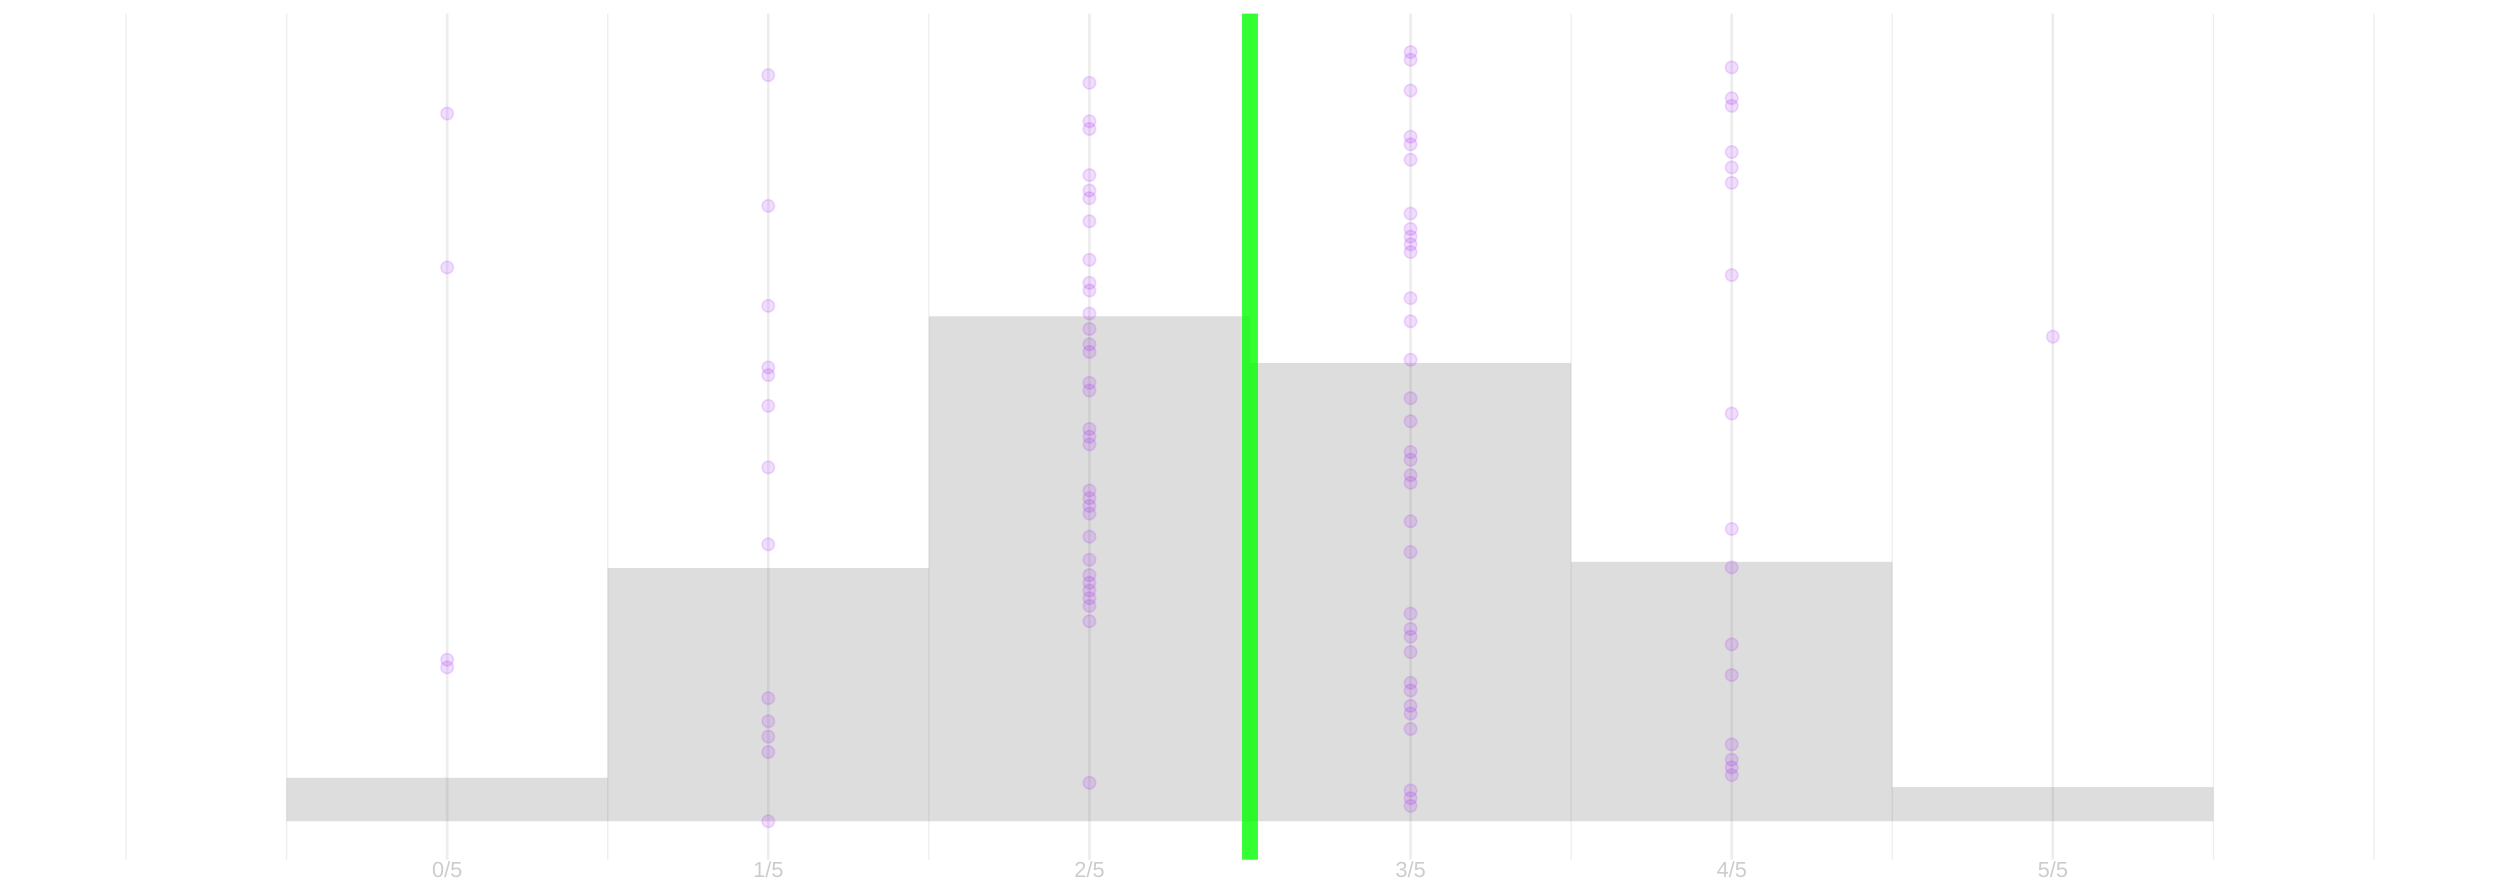
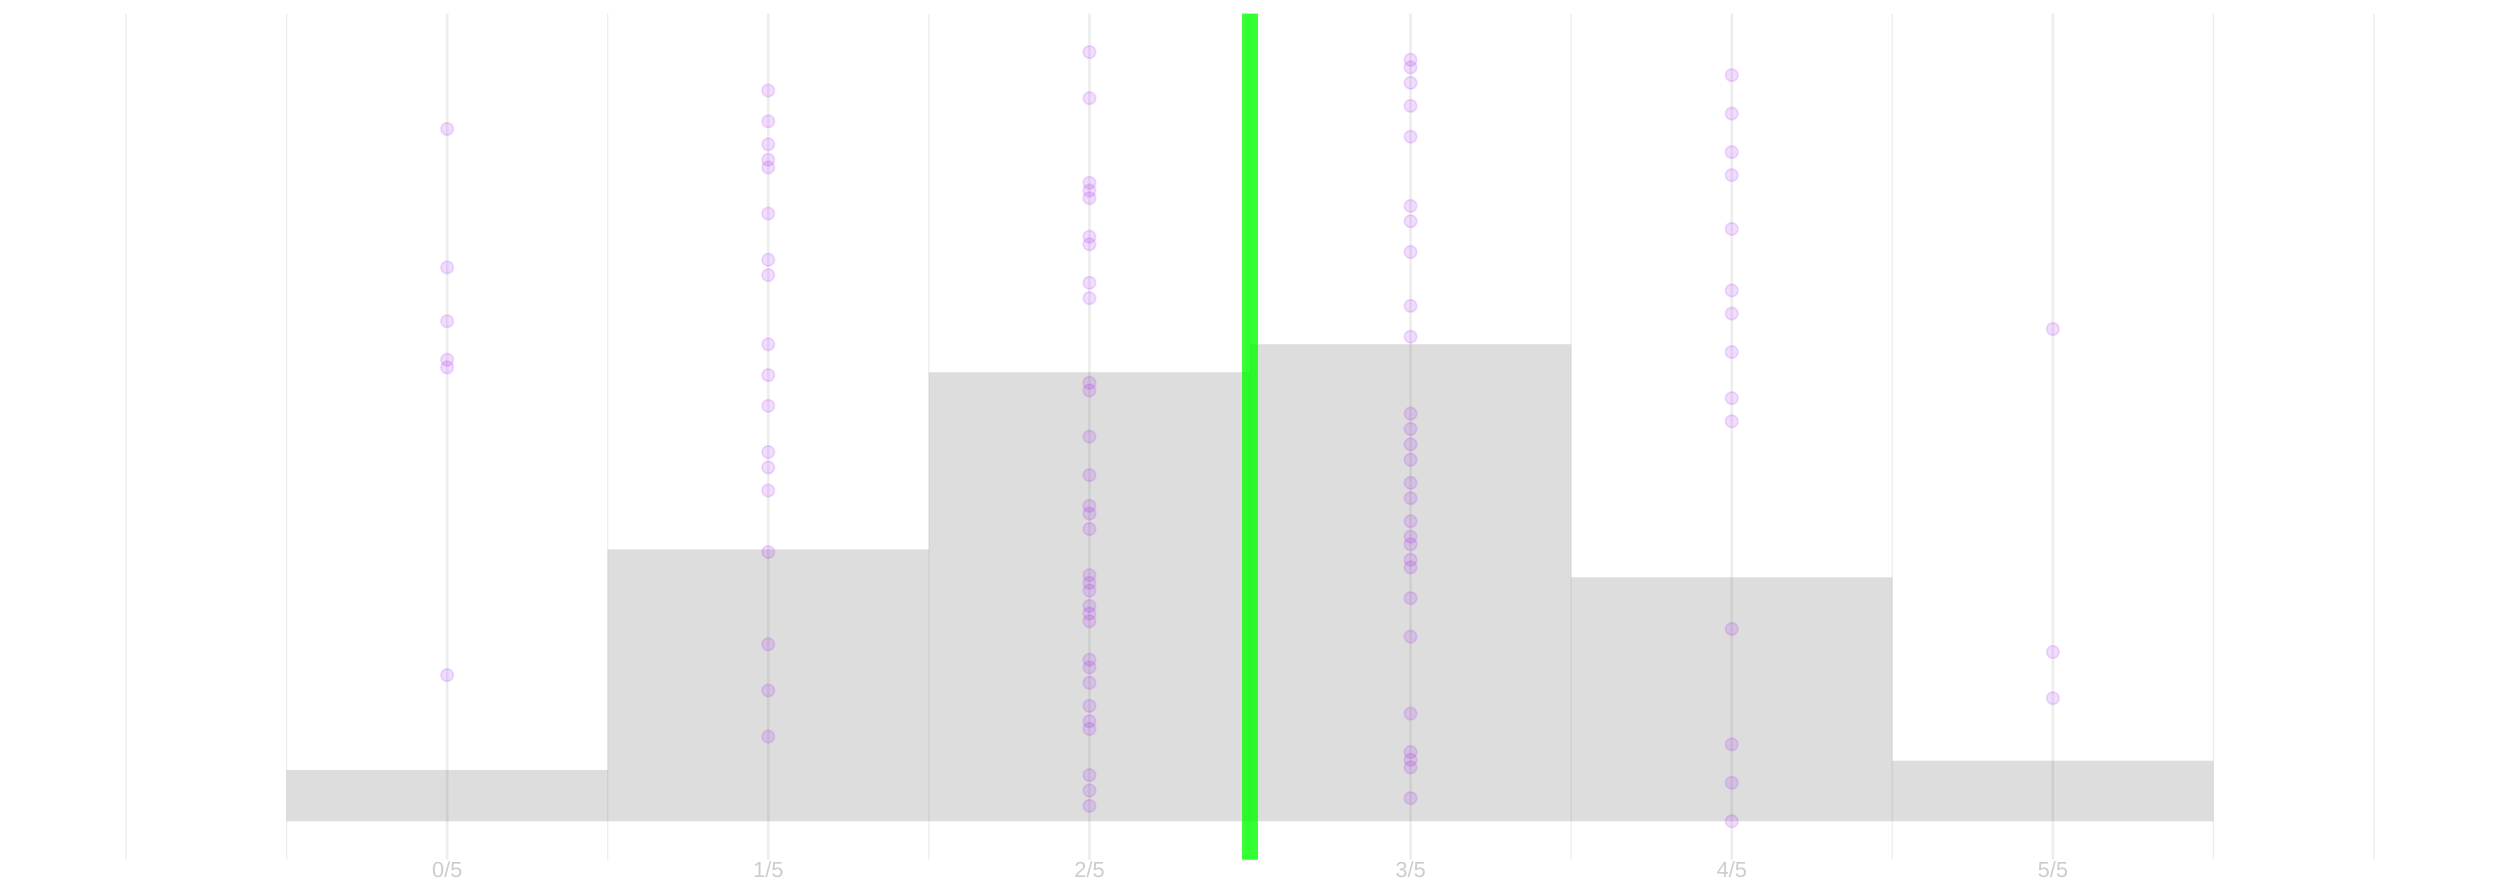
<svg xmlns="http://www.w3.org/2000/svg" width="1008.00pt" height="360.00pt" viewBox="0 0 1008.00 360.00">
  <g class="svglite">
    <defs>
      <style type="text/css">
    .svglite line, .svglite polyline, .svglite polygon, .svglite path, .svglite rect, .svglite circle {
      fill: none;
      stroke: #000000;
      stroke-linecap: round;
      stroke-linejoin: round;
      stroke-miterlimit: 10.00;
    }
    .svglite text {
      white-space: pre;
    }
    .svglite g.glyphgroup path {
      fill: inherit;
      stroke: none;
    }
  </style>
    </defs>
    <rect width="100%" height="100%" style="stroke: none; fill: none;" />
    <defs>
      <clipPath id="cpMC4wMHwxMDA4LjAwfDAuMDB8MzYwLjAw">
        <rect x="0.00" y="0.00" width="1008.00" height="360.00" />
      </clipPath>
    </defs>
    <g clip-path="url(#cpMC4wMHwxMDA4LjAwfDAuMDB8MzYwLjAw)">
      <rect x="0.00" y="0.00" width="1008.00" height="360.00" style="stroke-width: 1.07; stroke: none;" />
    </g>
    <defs>
      <clipPath id="cpNS40OHwxMDAyLjUyfDUuNDh8MzQ2LjY0">
        <rect x="5.48" y="5.48" width="997.04" height="341.16" />
      </clipPath>
    </defs>
    <g clip-path="url(#cpNS40OHwxMDAyLjUyfDUuNDh8MzQ2LjY0)">
      <rect x="5.48" y="5.48" width="997.04" height="341.16" style="stroke-width: 1.07; stroke: none;" />
      <polyline points="50.80,346.64 50.80,5.48 " style="stroke-width: 0.53; stroke: #000000; stroke-opacity: 0.071; stroke-linecap: butt;" />
      <polyline points="115.54,346.64 115.54,5.48 " style="stroke-width: 0.53; stroke: #000000; stroke-opacity: 0.071; stroke-linecap: butt;" />
      <polyline points="245.03,346.64 245.03,5.48 " style="stroke-width: 0.53; stroke: #000000; stroke-opacity: 0.071; stroke-linecap: butt;" />
      <polyline points="374.51,346.64 374.51,5.48 " style="stroke-width: 0.53; stroke: #000000; stroke-opacity: 0.071; stroke-linecap: butt;" />
      <polyline points="504.00,346.64 504.00,5.48 " style="stroke-width: 0.53; stroke: #000000; stroke-opacity: 0.071; stroke-linecap: butt;" />
      <polyline points="633.49,346.64 633.49,5.48 " style="stroke-width: 0.53; stroke: #000000; stroke-opacity: 0.071; stroke-linecap: butt;" />
      <polyline points="762.97,346.64 762.97,5.48 " style="stroke-width: 0.53; stroke: #000000; stroke-opacity: 0.071; stroke-linecap: butt;" />
      <polyline points="892.46,346.64 892.46,5.48 " style="stroke-width: 0.53; stroke: #000000; stroke-opacity: 0.071; stroke-linecap: butt;" />
      <polyline points="957.20,346.64 957.20,5.48 " style="stroke-width: 0.53; stroke: #000000; stroke-opacity: 0.071; stroke-linecap: butt;" />
      <polyline points="180.29,346.64 180.29,5.48 " style="stroke-width: 1.07; stroke: #000000; stroke-opacity: 0.071; stroke-linecap: butt;" />
      <polyline points="309.77,346.64 309.77,5.48 " style="stroke-width: 1.07; stroke: #000000; stroke-opacity: 0.071; stroke-linecap: butt;" />
      <polyline points="439.26,346.64 439.26,5.48 " style="stroke-width: 1.07; stroke: #000000; stroke-opacity: 0.071; stroke-linecap: butt;" />
      <polyline points="568.74,346.64 568.74,5.48 " style="stroke-width: 1.07; stroke: #000000; stroke-opacity: 0.071; stroke-linecap: butt;" />
      <polyline points="698.23,346.64 698.23,5.48 " style="stroke-width: 1.07; stroke: #000000; stroke-opacity: 0.071; stroke-linecap: butt;" />
      <polyline points="827.71,346.64 827.71,5.48 " style="stroke-width: 1.07; stroke: #000000; stroke-opacity: 0.071; stroke-linecap: butt;" />
-       <rect x="115.54" y="313.59" width="129.49" height="17.54" style="stroke-width: 1.07; stroke: none; stroke-linecap: butt; stroke-linejoin: miter; fill: #595959; fill-opacity: 0.20;" />
-       <rect x="245.03" y="229.01" width="129.49" height="102.12" style="stroke-width: 1.07; stroke: none; stroke-linecap: butt; stroke-linejoin: miter; fill: #595959; fill-opacity: 0.20;" />
-       <rect x="374.51" y="127.52" width="129.49" height="203.61" style="stroke-width: 1.07; stroke: none; stroke-linecap: butt; stroke-linejoin: miter; fill: #595959; fill-opacity: 0.20;" />
-       <rect x="504.00" y="146.32" width="129.49" height="184.81" style="stroke-width: 1.07; stroke: none; stroke-linecap: butt; stroke-linejoin: miter; fill: #595959; fill-opacity: 0.20;" />
-       <rect x="633.49" y="226.51" width="129.49" height="104.62" style="stroke-width: 1.07; stroke: none; stroke-linecap: butt; stroke-linejoin: miter; fill: #595959; fill-opacity: 0.20;" />
-       <rect x="762.97" y="317.35" width="129.49" height="13.78" style="stroke-width: 1.07; stroke: none; stroke-linecap: butt; stroke-linejoin: miter; fill: #595959; fill-opacity: 0.20;" />
+       <rect x="115.54" y="310.46" width="129.49" height="20.67" style="stroke-width: 1.07; stroke: none; stroke-linecap: butt; stroke-linejoin: miter; fill: #595959; fill-opacity: 0.20;" />
+       <rect x="245.03" y="221.49" width="129.49" height="109.64" style="stroke-width: 1.07; stroke: none; stroke-linecap: butt; stroke-linejoin: miter; fill: #595959; fill-opacity: 0.20;" />
+       <rect x="374.51" y="150.07" width="129.49" height="181.06" style="stroke-width: 1.07; stroke: none; stroke-linecap: butt; stroke-linejoin: miter; fill: #595959; fill-opacity: 0.20;" />
+       <rect x="504.00" y="138.80" width="129.49" height="192.33" style="stroke-width: 1.07; stroke: none; stroke-linecap: butt; stroke-linejoin: miter; fill: #595959; fill-opacity: 0.20;" />
+       <rect x="633.49" y="232.77" width="129.49" height="98.36" style="stroke-width: 1.07; stroke: none; stroke-linecap: butt; stroke-linejoin: miter; fill: #595959; fill-opacity: 0.20;" />
+       <rect x="762.97" y="306.70" width="129.49" height="24.43" style="stroke-width: 1.07; stroke: none; stroke-linecap: butt; stroke-linejoin: miter; fill: #595959; fill-opacity: 0.20;" />
      <line x1="504.00" y1="346.64" x2="504.00" y2="5.48" style="stroke-width: 6.40; stroke: #00FF00; stroke-opacity: 0.80; stroke-linecap: butt;" />
-       <circle cx="309.77" cy="331.13" r="2.49" style="stroke-width: 0.71; stroke: #A020F0; stroke-opacity: 0.15; fill: #A020F0; fill-opacity: 0.15;" />
-       <circle cx="568.74" cy="120.23" r="2.49" style="stroke-width: 0.71; stroke: #A020F0; stroke-opacity: 0.15; fill: #A020F0; fill-opacity: 0.15;" />
+       <circle cx="698.23" cy="331.13" r="2.49" style="stroke-width: 0.71; stroke: #A020F0; stroke-opacity: 0.15; fill: #A020F0; fill-opacity: 0.15;" />
+       <circle cx="439.26" cy="120.23" r="2.49" style="stroke-width: 0.71; stroke: #A020F0; stroke-opacity: 0.15; fill: #A020F0; fill-opacity: 0.15;" />
      <circle cx="568.74" cy="210.17" r="2.49" style="stroke-width: 0.71; stroke: #A020F0; stroke-opacity: 0.15; fill: #A020F0; fill-opacity: 0.15;" />
-       <circle cx="439.26" cy="225.68" r="2.49" style="stroke-width: 0.71; stroke: #A020F0; stroke-opacity: 0.15; fill: #A020F0; fill-opacity: 0.15;" />
+       <circle cx="568.74" cy="225.68" r="2.49" style="stroke-width: 0.71; stroke: #A020F0; stroke-opacity: 0.15; fill: #A020F0; fill-opacity: 0.15;" />
      <circle cx="698.23" cy="61.31" r="2.49" style="stroke-width: 0.71; stroke: #A020F0; stroke-opacity: 0.15; fill: #A020F0; fill-opacity: 0.15;" />
-       <circle cx="439.26" cy="197.77" r="2.49" style="stroke-width: 0.71; stroke: #A020F0; stroke-opacity: 0.15; fill: #A020F0; fill-opacity: 0.15;" />
+       <circle cx="309.77" cy="197.77" r="2.49" style="stroke-width: 0.71; stroke: #A020F0; stroke-opacity: 0.15; fill: #A020F0; fill-opacity: 0.15;" />
      <circle cx="568.74" cy="287.71" r="2.49" style="stroke-width: 0.71; stroke: #A020F0; stroke-opacity: 0.15; fill: #A020F0; fill-opacity: 0.15;" />
      <circle cx="439.26" cy="76.81" r="2.49" style="stroke-width: 0.71; stroke: #A020F0; stroke-opacity: 0.15; fill: #A020F0; fill-opacity: 0.15;" />
-       <circle cx="309.77" cy="148.15" r="2.49" style="stroke-width: 0.71; stroke: #A020F0; stroke-opacity: 0.15; fill: #A020F0; fill-opacity: 0.15;" />
-       <circle cx="439.26" cy="172.96" r="2.49" style="stroke-width: 0.71; stroke: #A020F0; stroke-opacity: 0.15; fill: #A020F0; fill-opacity: 0.15;" />
-       <circle cx="698.23" cy="67.51" r="2.49" style="stroke-width: 0.71; stroke: #A020F0; stroke-opacity: 0.15; fill: #A020F0; fill-opacity: 0.15;" />
-       <circle cx="180.29" cy="266.00" r="2.49" style="stroke-width: 0.71; stroke: #A020F0; stroke-opacity: 0.15; fill: #A020F0; fill-opacity: 0.15;" />
+       <circle cx="180.29" cy="148.15" r="2.49" style="stroke-width: 0.71; stroke: #A020F0; stroke-opacity: 0.15; fill: #A020F0; fill-opacity: 0.15;" />
+       <circle cx="568.74" cy="172.96" r="2.49" style="stroke-width: 0.71; stroke: #A020F0; stroke-opacity: 0.15; fill: #A020F0; fill-opacity: 0.15;" />
+       <circle cx="309.77" cy="67.51" r="2.49" style="stroke-width: 0.71; stroke: #A020F0; stroke-opacity: 0.15; fill: #A020F0; fill-opacity: 0.15;" />
+       <circle cx="439.26" cy="266.00" r="2.49" style="stroke-width: 0.71; stroke: #A020F0; stroke-opacity: 0.15; fill: #A020F0; fill-opacity: 0.15;" />
      <circle cx="309.77" cy="163.65" r="2.49" style="stroke-width: 0.71; stroke: #A020F0; stroke-opacity: 0.15; fill: #A020F0; fill-opacity: 0.15;" />
      <circle cx="568.74" cy="101.62" r="2.49" style="stroke-width: 0.71; stroke: #A020F0; stroke-opacity: 0.15; fill: #A020F0; fill-opacity: 0.15;" />
-       <circle cx="698.23" cy="309.42" r="2.49" style="stroke-width: 0.71; stroke: #A020F0; stroke-opacity: 0.15; fill: #A020F0; fill-opacity: 0.15;" />
-       <circle cx="439.26" cy="104.73" r="2.49" style="stroke-width: 0.71; stroke: #A020F0; stroke-opacity: 0.15; fill: #A020F0; fill-opacity: 0.15;" />
-       <circle cx="568.74" cy="86.12" r="2.49" style="stroke-width: 0.71; stroke: #A020F0; stroke-opacity: 0.15; fill: #A020F0; fill-opacity: 0.15;" />
-       <circle cx="439.26" cy="216.38" r="2.49" style="stroke-width: 0.71; stroke: #A020F0; stroke-opacity: 0.15; fill: #A020F0; fill-opacity: 0.15;" />
-       <circle cx="698.23" cy="73.71" r="2.49" style="stroke-width: 0.71; stroke: #A020F0; stroke-opacity: 0.15; fill: #A020F0; fill-opacity: 0.15;" />
-       <circle cx="309.77" cy="30.29" r="2.49" style="stroke-width: 0.71; stroke: #A020F0; stroke-opacity: 0.15; fill: #A020F0; fill-opacity: 0.15;" />
+       <circle cx="568.74" cy="309.42" r="2.49" style="stroke-width: 0.71; stroke: #A020F0; stroke-opacity: 0.15; fill: #A020F0; fill-opacity: 0.15;" />
+       <circle cx="309.77" cy="104.73" r="2.49" style="stroke-width: 0.71; stroke: #A020F0; stroke-opacity: 0.15; fill: #A020F0; fill-opacity: 0.15;" />
+       <circle cx="309.77" cy="86.12" r="2.49" style="stroke-width: 0.71; stroke: #A020F0; stroke-opacity: 0.15; fill: #A020F0; fill-opacity: 0.15;" />
+       <circle cx="568.74" cy="216.38" r="2.49" style="stroke-width: 0.71; stroke: #A020F0; stroke-opacity: 0.15; fill: #A020F0; fill-opacity: 0.15;" />
+       <circle cx="439.26" cy="73.71" r="2.49" style="stroke-width: 0.71; stroke: #A020F0; stroke-opacity: 0.15; fill: #A020F0; fill-opacity: 0.15;" />
+       <circle cx="698.23" cy="30.29" r="2.49" style="stroke-width: 0.71; stroke: #A020F0; stroke-opacity: 0.15; fill: #A020F0; fill-opacity: 0.15;" />
      <circle cx="568.74" cy="194.67" r="2.49" style="stroke-width: 0.71; stroke: #A020F0; stroke-opacity: 0.15; fill: #A020F0; fill-opacity: 0.15;" />
-       <circle cx="439.26" cy="70.61" r="2.49" style="stroke-width: 0.71; stroke: #A020F0; stroke-opacity: 0.15; fill: #A020F0; fill-opacity: 0.15;" />
-       <circle cx="698.23" cy="228.78" r="2.49" style="stroke-width: 0.71; stroke: #A020F0; stroke-opacity: 0.15; fill: #A020F0; fill-opacity: 0.15;" />
-       <circle cx="568.74" cy="222.58" r="2.49" style="stroke-width: 0.71; stroke: #A020F0; stroke-opacity: 0.15; fill: #A020F0; fill-opacity: 0.15;" />
+       <circle cx="698.23" cy="70.61" r="2.49" style="stroke-width: 0.71; stroke: #A020F0; stroke-opacity: 0.15; fill: #A020F0; fill-opacity: 0.15;" />
+       <circle cx="568.74" cy="228.78" r="2.49" style="stroke-width: 0.71; stroke: #A020F0; stroke-opacity: 0.15; fill: #A020F0; fill-opacity: 0.15;" />
+       <circle cx="309.77" cy="222.58" r="2.49" style="stroke-width: 0.71; stroke: #A020F0; stroke-opacity: 0.15; fill: #A020F0; fill-opacity: 0.15;" />
      <circle cx="439.26" cy="114.03" r="2.49" style="stroke-width: 0.71; stroke: #A020F0; stroke-opacity: 0.15; fill: #A020F0; fill-opacity: 0.15;" />
-       <circle cx="439.26" cy="33.39" r="2.49" style="stroke-width: 0.71; stroke: #A020F0; stroke-opacity: 0.15; fill: #A020F0; fill-opacity: 0.15;" />
-       <circle cx="439.26" cy="200.87" r="2.49" style="stroke-width: 0.71; stroke: #A020F0; stroke-opacity: 0.15; fill: #A020F0; fill-opacity: 0.15;" />
-       <circle cx="698.23" cy="213.28" r="2.49" style="stroke-width: 0.71; stroke: #A020F0; stroke-opacity: 0.15; fill: #A020F0; fill-opacity: 0.15;" />
-       <circle cx="180.29" cy="269.10" r="2.49" style="stroke-width: 0.71; stroke: #A020F0; stroke-opacity: 0.15; fill: #A020F0; fill-opacity: 0.15;" />
+       <circle cx="568.74" cy="33.39" r="2.49" style="stroke-width: 0.71; stroke: #A020F0; stroke-opacity: 0.15; fill: #A020F0; fill-opacity: 0.15;" />
+       <circle cx="568.74" cy="200.87" r="2.49" style="stroke-width: 0.71; stroke: #A020F0; stroke-opacity: 0.15; fill: #A020F0; fill-opacity: 0.15;" />
+       <circle cx="439.26" cy="213.28" r="2.49" style="stroke-width: 0.71; stroke: #A020F0; stroke-opacity: 0.15; fill: #A020F0; fill-opacity: 0.15;" />
+       <circle cx="439.26" cy="269.10" r="2.49" style="stroke-width: 0.71; stroke: #A020F0; stroke-opacity: 0.15; fill: #A020F0; fill-opacity: 0.15;" />
      <circle cx="439.26" cy="244.29" r="2.49" style="stroke-width: 0.71; stroke: #A020F0; stroke-opacity: 0.15; fill: #A020F0; fill-opacity: 0.15;" />
      <circle cx="180.29" cy="107.83" r="2.49" style="stroke-width: 0.71; stroke: #A020F0; stroke-opacity: 0.15; fill: #A020F0; fill-opacity: 0.15;" />
-       <circle cx="309.77" cy="83.02" r="2.49" style="stroke-width: 0.71; stroke: #A020F0; stroke-opacity: 0.15; fill: #A020F0; fill-opacity: 0.15;" />
+       <circle cx="568.74" cy="83.02" r="2.49" style="stroke-width: 0.71; stroke: #A020F0; stroke-opacity: 0.15; fill: #A020F0; fill-opacity: 0.15;" />
      <circle cx="439.26" cy="207.07" r="2.49" style="stroke-width: 0.71; stroke: #A020F0; stroke-opacity: 0.15; fill: #A020F0; fill-opacity: 0.15;" />
-       <circle cx="439.26" cy="117.13" r="2.49" style="stroke-width: 0.71; stroke: #A020F0; stroke-opacity: 0.15; fill: #A020F0; fill-opacity: 0.15;" />
-       <circle cx="568.74" cy="253.59" r="2.49" style="stroke-width: 0.71; stroke: #A020F0; stroke-opacity: 0.15; fill: #A020F0; fill-opacity: 0.15;" />
+       <circle cx="698.23" cy="117.13" r="2.49" style="stroke-width: 0.71; stroke: #A020F0; stroke-opacity: 0.15; fill: #A020F0; fill-opacity: 0.15;" />
+       <circle cx="698.23" cy="253.59" r="2.49" style="stroke-width: 0.71; stroke: #A020F0; stroke-opacity: 0.15; fill: #A020F0; fill-opacity: 0.15;" />
      <circle cx="568.74" cy="24.09" r="2.49" style="stroke-width: 0.71; stroke: #A020F0; stroke-opacity: 0.15; fill: #A020F0; fill-opacity: 0.15;" />
-       <circle cx="439.26" cy="48.90" r="2.49" style="stroke-width: 0.71; stroke: #A020F0; stroke-opacity: 0.15; fill: #A020F0; fill-opacity: 0.15;" />
-       <circle cx="568.74" cy="98.52" r="2.49" style="stroke-width: 0.71; stroke: #A020F0; stroke-opacity: 0.15; fill: #A020F0; fill-opacity: 0.15;" />
-       <circle cx="698.23" cy="312.52" r="2.49" style="stroke-width: 0.71; stroke: #A020F0; stroke-opacity: 0.15; fill: #A020F0; fill-opacity: 0.15;" />
+       <circle cx="309.77" cy="48.90" r="2.49" style="stroke-width: 0.71; stroke: #A020F0; stroke-opacity: 0.15; fill: #A020F0; fill-opacity: 0.15;" />
+       <circle cx="439.26" cy="98.52" r="2.49" style="stroke-width: 0.71; stroke: #A020F0; stroke-opacity: 0.15; fill: #A020F0; fill-opacity: 0.15;" />
+       <circle cx="439.26" cy="312.52" r="2.49" style="stroke-width: 0.71; stroke: #A020F0; stroke-opacity: 0.15; fill: #A020F0; fill-opacity: 0.15;" />
      <circle cx="568.74" cy="256.70" r="2.49" style="stroke-width: 0.71; stroke: #A020F0; stroke-opacity: 0.15; fill: #A020F0; fill-opacity: 0.15;" />
      <circle cx="439.26" cy="231.88" r="2.49" style="stroke-width: 0.71; stroke: #A020F0; stroke-opacity: 0.15; fill: #A020F0; fill-opacity: 0.15;" />
-       <circle cx="698.23" cy="39.60" r="2.49" style="stroke-width: 0.71; stroke: #A020F0; stroke-opacity: 0.15; fill: #A020F0; fill-opacity: 0.15;" />
-       <circle cx="568.74" cy="324.93" r="2.49" style="stroke-width: 0.71; stroke: #A020F0; stroke-opacity: 0.15; fill: #A020F0; fill-opacity: 0.15;" />
-       <circle cx="568.74" cy="191.57" r="2.49" style="stroke-width: 0.71; stroke: #A020F0; stroke-opacity: 0.15; fill: #A020F0; fill-opacity: 0.15;" />
-       <circle cx="568.74" cy="275.30" r="2.49" style="stroke-width: 0.71; stroke: #A020F0; stroke-opacity: 0.15; fill: #A020F0; fill-opacity: 0.15;" />
-       <circle cx="568.74" cy="262.90" r="2.49" style="stroke-width: 0.71; stroke: #A020F0; stroke-opacity: 0.15; fill: #A020F0; fill-opacity: 0.15;" />
-       <circle cx="180.29" cy="45.80" r="2.49" style="stroke-width: 0.71; stroke: #A020F0; stroke-opacity: 0.15; fill: #A020F0; fill-opacity: 0.15;" />
-       <circle cx="439.26" cy="52.00" r="2.49" style="stroke-width: 0.71; stroke: #A020F0; stroke-opacity: 0.15; fill: #A020F0; fill-opacity: 0.15;" />
-       <circle cx="698.23" cy="27.19" r="2.49" style="stroke-width: 0.71; stroke: #A020F0; stroke-opacity: 0.15; fill: #A020F0; fill-opacity: 0.15;" />
-       <circle cx="439.26" cy="132.64" r="2.49" style="stroke-width: 0.71; stroke: #A020F0; stroke-opacity: 0.15; fill: #A020F0; fill-opacity: 0.15;" />
-       <circle cx="568.74" cy="20.99" r="2.49" style="stroke-width: 0.71; stroke: #A020F0; stroke-opacity: 0.15; fill: #A020F0; fill-opacity: 0.15;" />
-       <circle cx="439.26" cy="138.84" r="2.49" style="stroke-width: 0.71; stroke: #A020F0; stroke-opacity: 0.15; fill: #A020F0; fill-opacity: 0.15;" />
-       <circle cx="698.23" cy="259.80" r="2.49" style="stroke-width: 0.71; stroke: #A020F0; stroke-opacity: 0.15; fill: #A020F0; fill-opacity: 0.15;" />
-       <circle cx="309.77" cy="123.33" r="2.49" style="stroke-width: 0.71; stroke: #A020F0; stroke-opacity: 0.15; fill: #A020F0; fill-opacity: 0.15;" />
-       <circle cx="439.26" cy="179.16" r="2.49" style="stroke-width: 0.71; stroke: #A020F0; stroke-opacity: 0.15; fill: #A020F0; fill-opacity: 0.15;" />
+       <circle cx="439.26" cy="39.60" r="2.49" style="stroke-width: 0.71; stroke: #A020F0; stroke-opacity: 0.15; fill: #A020F0; fill-opacity: 0.15;" />
+       <circle cx="439.26" cy="324.93" r="2.49" style="stroke-width: 0.71; stroke: #A020F0; stroke-opacity: 0.15; fill: #A020F0; fill-opacity: 0.15;" />
+       <circle cx="439.26" cy="191.57" r="2.49" style="stroke-width: 0.71; stroke: #A020F0; stroke-opacity: 0.15; fill: #A020F0; fill-opacity: 0.15;" />
+       <circle cx="439.26" cy="275.30" r="2.49" style="stroke-width: 0.71; stroke: #A020F0; stroke-opacity: 0.15; fill: #A020F0; fill-opacity: 0.15;" />
+       <circle cx="827.71" cy="262.90" r="2.49" style="stroke-width: 0.71; stroke: #A020F0; stroke-opacity: 0.15; fill: #A020F0; fill-opacity: 0.15;" />
+       <circle cx="698.23" cy="45.80" r="2.49" style="stroke-width: 0.71; stroke: #A020F0; stroke-opacity: 0.15; fill: #A020F0; fill-opacity: 0.15;" />
+       <circle cx="180.29" cy="52.00" r="2.49" style="stroke-width: 0.71; stroke: #A020F0; stroke-opacity: 0.15; fill: #A020F0; fill-opacity: 0.15;" />
+       <circle cx="568.74" cy="27.19" r="2.49" style="stroke-width: 0.71; stroke: #A020F0; stroke-opacity: 0.15; fill: #A020F0; fill-opacity: 0.15;" />
+       <circle cx="827.71" cy="132.64" r="2.49" style="stroke-width: 0.71; stroke: #A020F0; stroke-opacity: 0.15; fill: #A020F0; fill-opacity: 0.15;" />
+       <circle cx="439.26" cy="20.99" r="2.49" style="stroke-width: 0.71; stroke: #A020F0; stroke-opacity: 0.15; fill: #A020F0; fill-opacity: 0.15;" />
+       <circle cx="309.77" cy="138.84" r="2.49" style="stroke-width: 0.71; stroke: #A020F0; stroke-opacity: 0.15; fill: #A020F0; fill-opacity: 0.15;" />
+       <circle cx="309.77" cy="259.80" r="2.49" style="stroke-width: 0.71; stroke: #A020F0; stroke-opacity: 0.15; fill: #A020F0; fill-opacity: 0.15;" />
+       <circle cx="568.74" cy="123.33" r="2.49" style="stroke-width: 0.71; stroke: #A020F0; stroke-opacity: 0.15; fill: #A020F0; fill-opacity: 0.15;" />
+       <circle cx="568.74" cy="179.16" r="2.49" style="stroke-width: 0.71; stroke: #A020F0; stroke-opacity: 0.15; fill: #A020F0; fill-opacity: 0.15;" />
      <circle cx="439.26" cy="176.06" r="2.49" style="stroke-width: 0.71; stroke: #A020F0; stroke-opacity: 0.15; fill: #A020F0; fill-opacity: 0.15;" />
-       <circle cx="568.74" cy="129.54" r="2.49" style="stroke-width: 0.71; stroke: #A020F0; stroke-opacity: 0.15; fill: #A020F0; fill-opacity: 0.15;" />
+       <circle cx="180.29" cy="129.54" r="2.49" style="stroke-width: 0.71; stroke: #A020F0; stroke-opacity: 0.15; fill: #A020F0; fill-opacity: 0.15;" />
      <circle cx="309.77" cy="297.01" r="2.49" style="stroke-width: 0.71; stroke: #A020F0; stroke-opacity: 0.15; fill: #A020F0; fill-opacity: 0.15;" />
-       <circle cx="568.74" cy="278.41" r="2.49" style="stroke-width: 0.71; stroke: #A020F0; stroke-opacity: 0.15; fill: #A020F0; fill-opacity: 0.15;" />
-       <circle cx="309.77" cy="219.48" r="2.49" style="stroke-width: 0.71; stroke: #A020F0; stroke-opacity: 0.15; fill: #A020F0; fill-opacity: 0.15;" />
-       <circle cx="309.77" cy="290.81" r="2.49" style="stroke-width: 0.71; stroke: #A020F0; stroke-opacity: 0.15; fill: #A020F0; fill-opacity: 0.15;" />
-       <circle cx="439.26" cy="126.44" r="2.49" style="stroke-width: 0.71; stroke: #A020F0; stroke-opacity: 0.15; fill: #A020F0; fill-opacity: 0.15;" />
+       <circle cx="309.77" cy="278.41" r="2.49" style="stroke-width: 0.71; stroke: #A020F0; stroke-opacity: 0.15; fill: #A020F0; fill-opacity: 0.15;" />
+       <circle cx="568.74" cy="219.48" r="2.49" style="stroke-width: 0.71; stroke: #A020F0; stroke-opacity: 0.15; fill: #A020F0; fill-opacity: 0.15;" />
+       <circle cx="439.26" cy="290.81" r="2.49" style="stroke-width: 0.71; stroke: #A020F0; stroke-opacity: 0.15; fill: #A020F0; fill-opacity: 0.15;" />
+       <circle cx="698.23" cy="126.44" r="2.49" style="stroke-width: 0.71; stroke: #A020F0; stroke-opacity: 0.15; fill: #A020F0; fill-opacity: 0.15;" />
      <circle cx="568.74" cy="185.36" r="2.49" style="stroke-width: 0.71; stroke: #A020F0; stroke-opacity: 0.15; fill: #A020F0; fill-opacity: 0.15;" />
-       <circle cx="568.74" cy="182.26" r="2.49" style="stroke-width: 0.71; stroke: #A020F0; stroke-opacity: 0.15; fill: #A020F0; fill-opacity: 0.15;" />
-       <circle cx="568.74" cy="95.42" r="2.49" style="stroke-width: 0.71; stroke: #A020F0; stroke-opacity: 0.15; fill: #A020F0; fill-opacity: 0.15;" />
-       <circle cx="439.26" cy="241.19" r="2.49" style="stroke-width: 0.71; stroke: #A020F0; stroke-opacity: 0.15; fill: #A020F0; fill-opacity: 0.15;" />
+       <circle cx="309.77" cy="182.26" r="2.49" style="stroke-width: 0.71; stroke: #A020F0; stroke-opacity: 0.15; fill: #A020F0; fill-opacity: 0.15;" />
+       <circle cx="439.26" cy="95.42" r="2.49" style="stroke-width: 0.71; stroke: #A020F0; stroke-opacity: 0.15; fill: #A020F0; fill-opacity: 0.15;" />
+       <circle cx="568.74" cy="241.19" r="2.49" style="stroke-width: 0.71; stroke: #A020F0; stroke-opacity: 0.15; fill: #A020F0; fill-opacity: 0.15;" />
      <circle cx="439.26" cy="154.35" r="2.49" style="stroke-width: 0.71; stroke: #A020F0; stroke-opacity: 0.15; fill: #A020F0; fill-opacity: 0.15;" />
-       <circle cx="568.74" cy="160.55" r="2.49" style="stroke-width: 0.71; stroke: #A020F0; stroke-opacity: 0.15; fill: #A020F0; fill-opacity: 0.15;" />
-       <circle cx="568.74" cy="92.32" r="2.49" style="stroke-width: 0.71; stroke: #A020F0; stroke-opacity: 0.15; fill: #A020F0; fill-opacity: 0.15;" />
-       <circle cx="698.23" cy="110.93" r="2.49" style="stroke-width: 0.71; stroke: #A020F0; stroke-opacity: 0.15; fill: #A020F0; fill-opacity: 0.15;" />
-       <circle cx="568.74" cy="293.91" r="2.49" style="stroke-width: 0.71; stroke: #A020F0; stroke-opacity: 0.15; fill: #A020F0; fill-opacity: 0.15;" />
-       <circle cx="309.77" cy="281.51" r="2.49" style="stroke-width: 0.71; stroke: #A020F0; stroke-opacity: 0.15; fill: #A020F0; fill-opacity: 0.15;" />
-       <circle cx="568.74" cy="169.86" r="2.49" style="stroke-width: 0.71; stroke: #A020F0; stroke-opacity: 0.15; fill: #A020F0; fill-opacity: 0.15;" />
+       <circle cx="698.23" cy="160.55" r="2.49" style="stroke-width: 0.71; stroke: #A020F0; stroke-opacity: 0.15; fill: #A020F0; fill-opacity: 0.15;" />
+       <circle cx="698.23" cy="92.32" r="2.49" style="stroke-width: 0.71; stroke: #A020F0; stroke-opacity: 0.15; fill: #A020F0; fill-opacity: 0.15;" />
+       <circle cx="309.77" cy="110.93" r="2.49" style="stroke-width: 0.71; stroke: #A020F0; stroke-opacity: 0.15; fill: #A020F0; fill-opacity: 0.15;" />
+       <circle cx="439.26" cy="293.91" r="2.49" style="stroke-width: 0.71; stroke: #A020F0; stroke-opacity: 0.15; fill: #A020F0; fill-opacity: 0.15;" />
+       <circle cx="827.71" cy="281.51" r="2.49" style="stroke-width: 0.71; stroke: #A020F0; stroke-opacity: 0.15; fill: #A020F0; fill-opacity: 0.15;" />
+       <circle cx="698.23" cy="169.86" r="2.49" style="stroke-width: 0.71; stroke: #A020F0; stroke-opacity: 0.15; fill: #A020F0; fill-opacity: 0.15;" />
      <circle cx="439.26" cy="79.91" r="2.49" style="stroke-width: 0.71; stroke: #A020F0; stroke-opacity: 0.15; fill: #A020F0; fill-opacity: 0.15;" />
      <circle cx="568.74" cy="55.10" r="2.49" style="stroke-width: 0.71; stroke: #A020F0; stroke-opacity: 0.15; fill: #A020F0; fill-opacity: 0.15;" />
      <circle cx="309.77" cy="188.46" r="2.49" style="stroke-width: 0.71; stroke: #A020F0; stroke-opacity: 0.15; fill: #A020F0; fill-opacity: 0.15;" />
-       <circle cx="827.71" cy="135.74" r="2.49" style="stroke-width: 0.71; stroke: #A020F0; stroke-opacity: 0.15; fill: #A020F0; fill-opacity: 0.15;" />
-       <circle cx="309.77" cy="303.22" r="2.49" style="stroke-width: 0.71; stroke: #A020F0; stroke-opacity: 0.15; fill: #A020F0; fill-opacity: 0.15;" />
-       <circle cx="568.74" cy="64.41" r="2.49" style="stroke-width: 0.71; stroke: #A020F0; stroke-opacity: 0.15; fill: #A020F0; fill-opacity: 0.15;" />
-       <circle cx="698.23" cy="272.20" r="2.49" style="stroke-width: 0.71; stroke: #A020F0; stroke-opacity: 0.15; fill: #A020F0; fill-opacity: 0.15;" />
+       <circle cx="568.74" cy="135.74" r="2.49" style="stroke-width: 0.71; stroke: #A020F0; stroke-opacity: 0.15; fill: #A020F0; fill-opacity: 0.15;" />
+       <circle cx="568.74" cy="303.22" r="2.49" style="stroke-width: 0.71; stroke: #A020F0; stroke-opacity: 0.15; fill: #A020F0; fill-opacity: 0.15;" />
+       <circle cx="309.77" cy="64.41" r="2.49" style="stroke-width: 0.71; stroke: #A020F0; stroke-opacity: 0.15; fill: #A020F0; fill-opacity: 0.15;" />
+       <circle cx="180.29" cy="272.20" r="2.49" style="stroke-width: 0.71; stroke: #A020F0; stroke-opacity: 0.15; fill: #A020F0; fill-opacity: 0.15;" />
      <circle cx="439.26" cy="157.45" r="2.49" style="stroke-width: 0.71; stroke: #A020F0; stroke-opacity: 0.15; fill: #A020F0; fill-opacity: 0.15;" />
-       <circle cx="568.74" cy="145.04" r="2.49" style="stroke-width: 0.71; stroke: #A020F0; stroke-opacity: 0.15; fill: #A020F0; fill-opacity: 0.15;" />
-       <circle cx="568.74" cy="36.49" r="2.49" style="stroke-width: 0.71; stroke: #A020F0; stroke-opacity: 0.15; fill: #A020F0; fill-opacity: 0.15;" />
+       <circle cx="180.29" cy="145.04" r="2.49" style="stroke-width: 0.71; stroke: #A020F0; stroke-opacity: 0.15; fill: #A020F0; fill-opacity: 0.15;" />
+       <circle cx="309.77" cy="36.49" r="2.49" style="stroke-width: 0.71; stroke: #A020F0; stroke-opacity: 0.15; fill: #A020F0; fill-opacity: 0.15;" />
      <circle cx="698.23" cy="300.12" r="2.49" style="stroke-width: 0.71; stroke: #A020F0; stroke-opacity: 0.15; fill: #A020F0; fill-opacity: 0.15;" />
      <circle cx="439.26" cy="250.49" r="2.49" style="stroke-width: 0.71; stroke: #A020F0; stroke-opacity: 0.15; fill: #A020F0; fill-opacity: 0.15;" />
-       <circle cx="568.74" cy="284.61" r="2.49" style="stroke-width: 0.71; stroke: #A020F0; stroke-opacity: 0.15; fill: #A020F0; fill-opacity: 0.15;" />
-       <circle cx="439.26" cy="89.22" r="2.49" style="stroke-width: 0.71; stroke: #A020F0; stroke-opacity: 0.15; fill: #A020F0; fill-opacity: 0.15;" />
+       <circle cx="439.26" cy="284.61" r="2.49" style="stroke-width: 0.71; stroke: #A020F0; stroke-opacity: 0.15; fill: #A020F0; fill-opacity: 0.15;" />
+       <circle cx="568.74" cy="89.22" r="2.49" style="stroke-width: 0.71; stroke: #A020F0; stroke-opacity: 0.15; fill: #A020F0; fill-opacity: 0.15;" />
      <circle cx="439.26" cy="238.09" r="2.49" style="stroke-width: 0.71; stroke: #A020F0; stroke-opacity: 0.15; fill: #A020F0; fill-opacity: 0.15;" />
      <circle cx="568.74" cy="321.83" r="2.49" style="stroke-width: 0.71; stroke: #A020F0; stroke-opacity: 0.15; fill: #A020F0; fill-opacity: 0.15;" />
      <circle cx="309.77" cy="151.25" r="2.49" style="stroke-width: 0.71; stroke: #A020F0; stroke-opacity: 0.15; fill: #A020F0; fill-opacity: 0.15;" />
-       <circle cx="439.26" cy="141.94" r="2.49" style="stroke-width: 0.71; stroke: #A020F0; stroke-opacity: 0.15; fill: #A020F0; fill-opacity: 0.15;" />
+       <circle cx="698.23" cy="141.94" r="2.49" style="stroke-width: 0.71; stroke: #A020F0; stroke-opacity: 0.15; fill: #A020F0; fill-opacity: 0.15;" />
      <circle cx="439.26" cy="234.99" r="2.49" style="stroke-width: 0.71; stroke: #A020F0; stroke-opacity: 0.15; fill: #A020F0; fill-opacity: 0.15;" />
-       <circle cx="568.74" cy="247.39" r="2.49" style="stroke-width: 0.71; stroke: #A020F0; stroke-opacity: 0.15; fill: #A020F0; fill-opacity: 0.15;" />
-       <circle cx="698.23" cy="306.32" r="2.49" style="stroke-width: 0.71; stroke: #A020F0; stroke-opacity: 0.15; fill: #A020F0; fill-opacity: 0.15;" />
+       <circle cx="439.26" cy="247.39" r="2.49" style="stroke-width: 0.71; stroke: #A020F0; stroke-opacity: 0.15; fill: #A020F0; fill-opacity: 0.15;" />
+       <circle cx="568.74" cy="306.32" r="2.49" style="stroke-width: 0.71; stroke: #A020F0; stroke-opacity: 0.15; fill: #A020F0; fill-opacity: 0.15;" />
      <circle cx="439.26" cy="203.97" r="2.49" style="stroke-width: 0.71; stroke: #A020F0; stroke-opacity: 0.15; fill: #A020F0; fill-opacity: 0.15;" />
-       <circle cx="698.23" cy="166.75" r="2.49" style="stroke-width: 0.71; stroke: #A020F0; stroke-opacity: 0.15; fill: #A020F0; fill-opacity: 0.15;" />
-       <circle cx="698.23" cy="42.70" r="2.49" style="stroke-width: 0.71; stroke: #A020F0; stroke-opacity: 0.15; fill: #A020F0; fill-opacity: 0.15;" />
-       <circle cx="439.26" cy="315.62" r="2.49" style="stroke-width: 0.71; stroke: #A020F0; stroke-opacity: 0.15; fill: #A020F0; fill-opacity: 0.15;" />
-       <circle cx="568.74" cy="58.20" r="2.49" style="stroke-width: 0.71; stroke: #A020F0; stroke-opacity: 0.15; fill: #A020F0; fill-opacity: 0.15;" />
-       <circle cx="568.74" cy="318.72" r="2.49" style="stroke-width: 0.71; stroke: #A020F0; stroke-opacity: 0.15; fill: #A020F0; fill-opacity: 0.15;" />
+       <circle cx="568.74" cy="166.75" r="2.49" style="stroke-width: 0.71; stroke: #A020F0; stroke-opacity: 0.15; fill: #A020F0; fill-opacity: 0.15;" />
+       <circle cx="568.74" cy="42.70" r="2.49" style="stroke-width: 0.71; stroke: #A020F0; stroke-opacity: 0.15; fill: #A020F0; fill-opacity: 0.15;" />
+       <circle cx="698.23" cy="315.62" r="2.49" style="stroke-width: 0.71; stroke: #A020F0; stroke-opacity: 0.15; fill: #A020F0; fill-opacity: 0.15;" />
+       <circle cx="309.77" cy="58.20" r="2.49" style="stroke-width: 0.71; stroke: #A020F0; stroke-opacity: 0.15; fill: #A020F0; fill-opacity: 0.15;" />
+       <circle cx="439.26" cy="318.72" r="2.49" style="stroke-width: 0.71; stroke: #A020F0; stroke-opacity: 0.15; fill: #A020F0; fill-opacity: 0.15;" />
    </g>
    <g clip-path="url(#cpMC4wMHwxMDA4LjAwfDAuMDB8MzYwLjAw)">
      <text x="180.29" y="353.61" text-anchor="middle" style="font-size: 8.80px;fill: #CCCCCC; font-family: &quot;Arimo&quot;;" textLength="12.22px" lengthAdjust="spacingAndGlyphs">0/5</text>
      <text x="309.77" y="353.61" text-anchor="middle" style="font-size: 8.80px;fill: #CCCCCC; font-family: &quot;Arimo&quot;;" textLength="12.22px" lengthAdjust="spacingAndGlyphs">1/5</text>
      <text x="439.26" y="353.61" text-anchor="middle" style="font-size: 8.80px;fill: #CCCCCC; font-family: &quot;Arimo&quot;;" textLength="12.22px" lengthAdjust="spacingAndGlyphs">2/5</text>
      <text x="568.74" y="353.61" text-anchor="middle" style="font-size: 8.80px;fill: #CCCCCC; font-family: &quot;Arimo&quot;;" textLength="12.22px" lengthAdjust="spacingAndGlyphs">3/5</text>
      <text x="698.23" y="353.61" text-anchor="middle" style="font-size: 8.80px;fill: #CCCCCC; font-family: &quot;Arimo&quot;;" textLength="12.22px" lengthAdjust="spacingAndGlyphs">4/5</text>
      <text x="827.71" y="353.61" text-anchor="middle" style="font-size: 8.80px;fill: #CCCCCC; font-family: &quot;Arimo&quot;;" textLength="12.22px" lengthAdjust="spacingAndGlyphs">5/5</text>
    </g>
  </g>
</svg>
